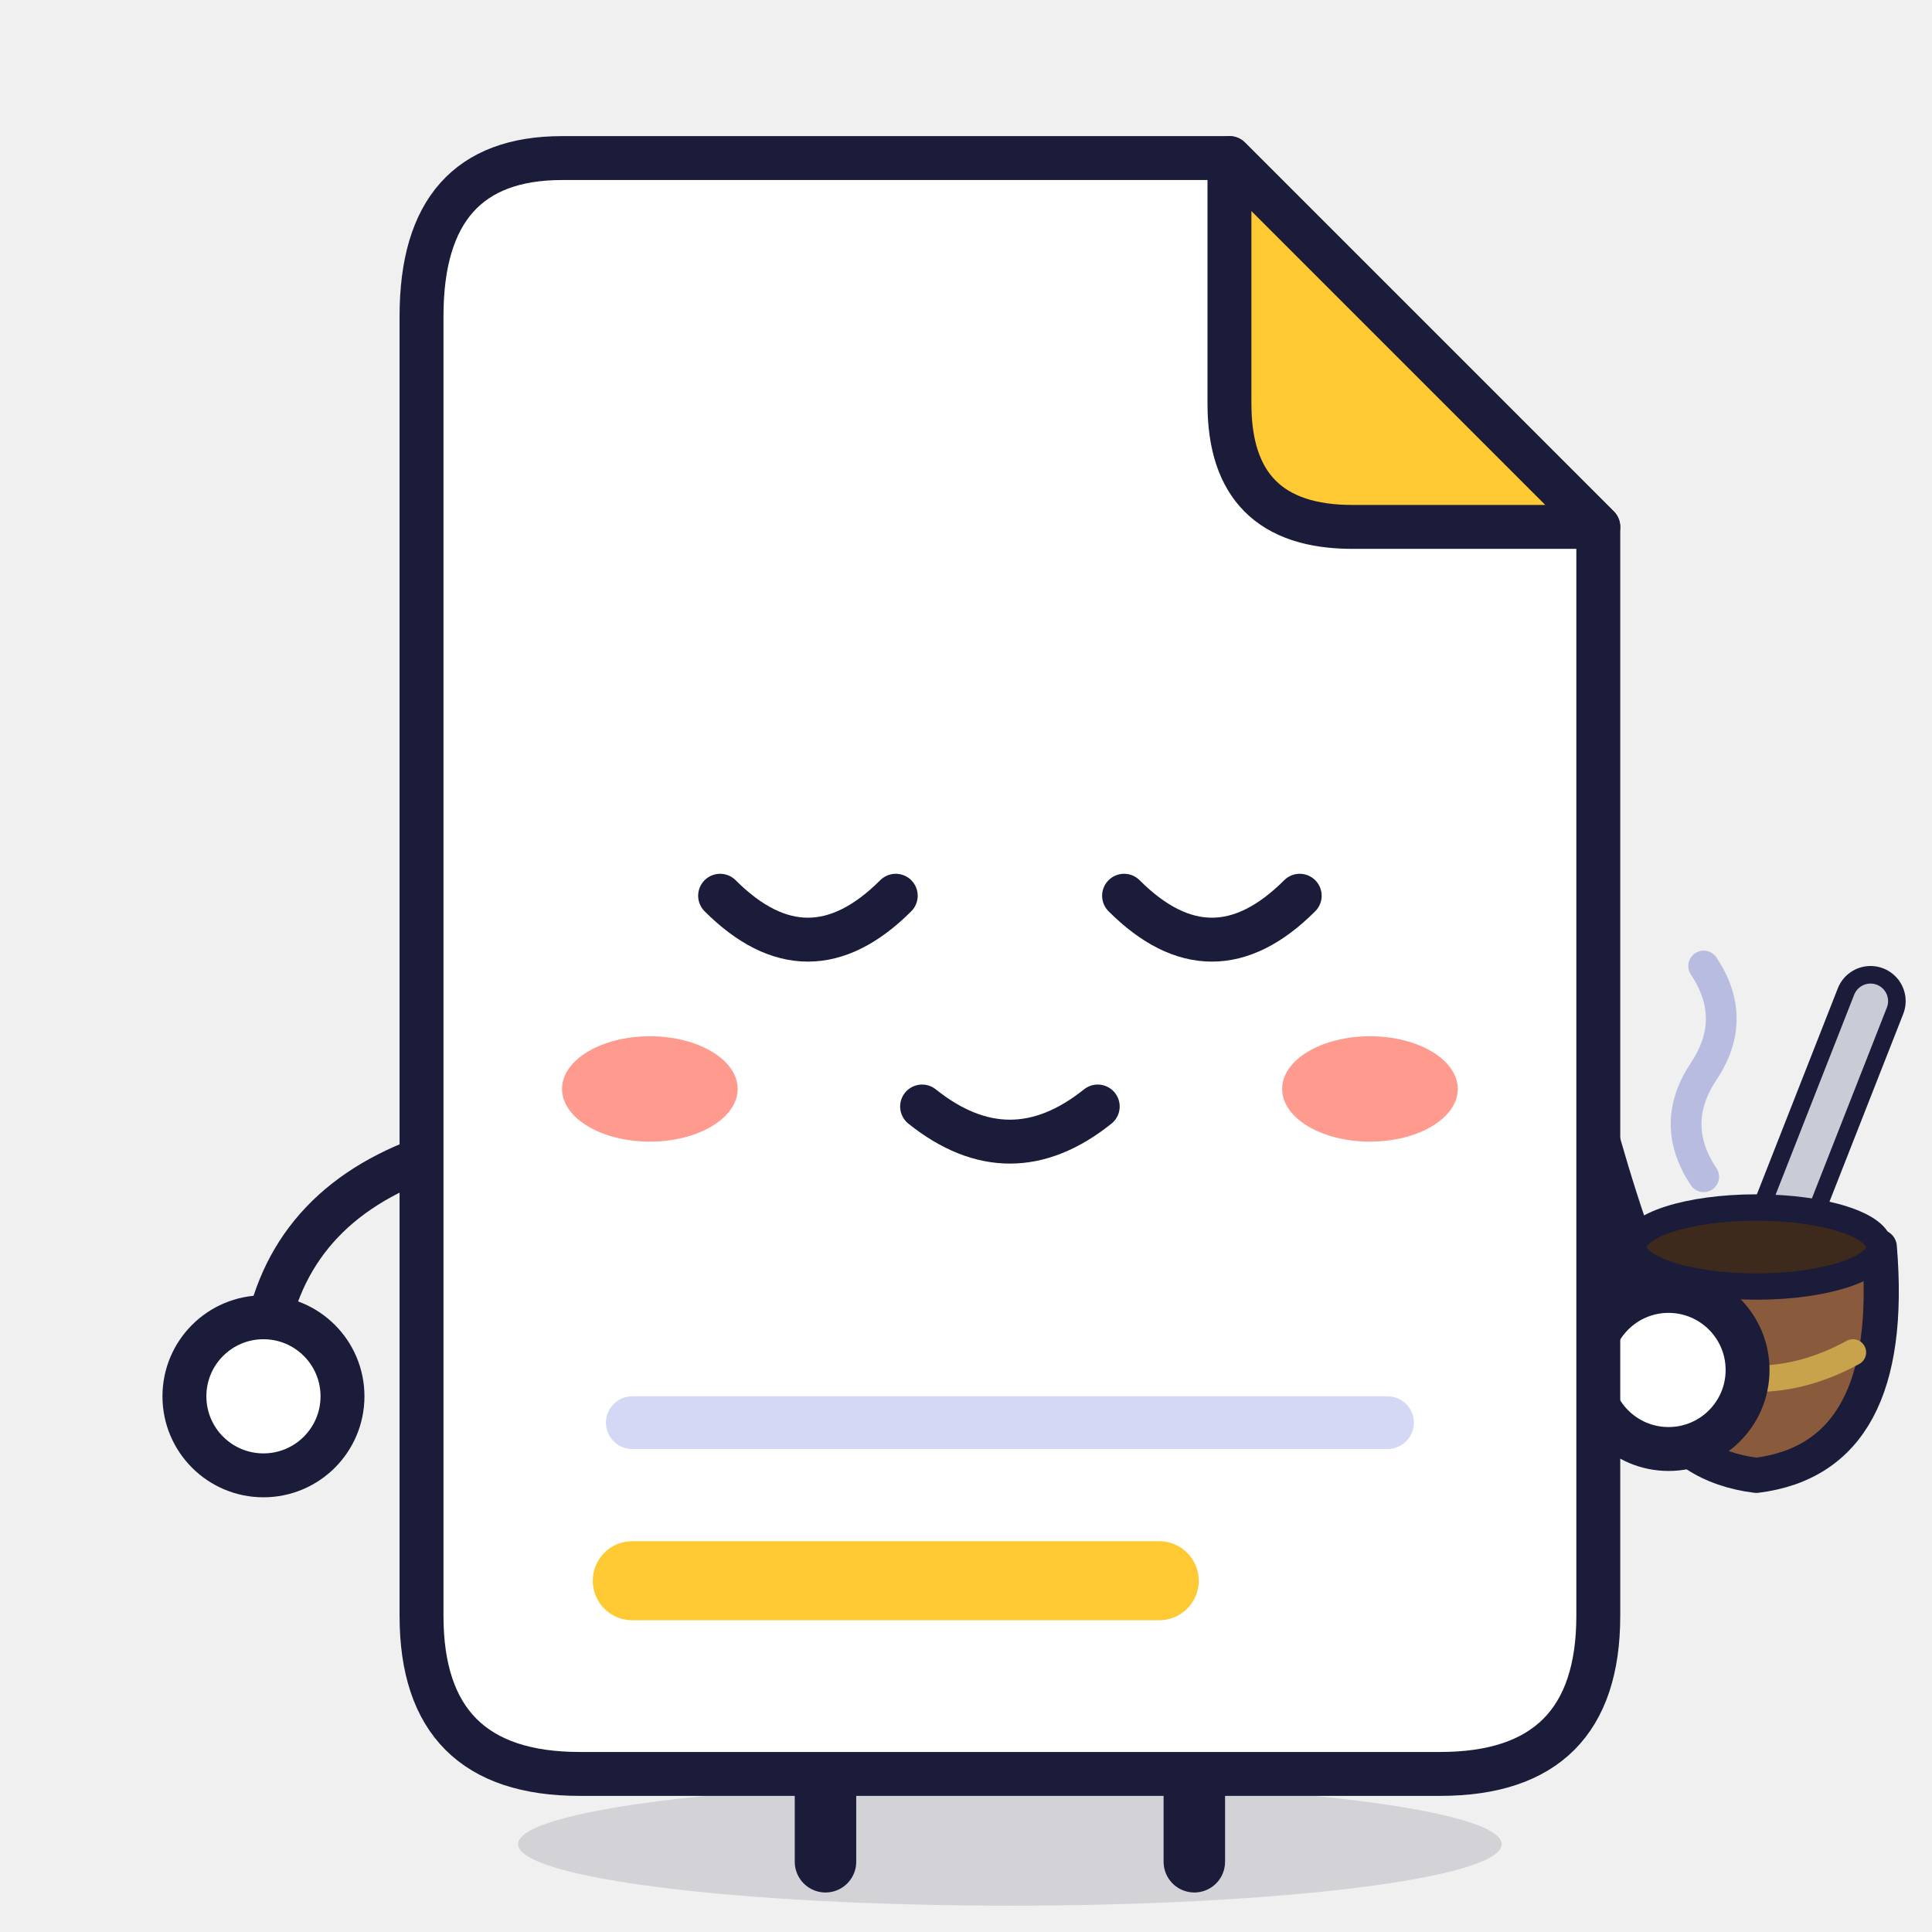
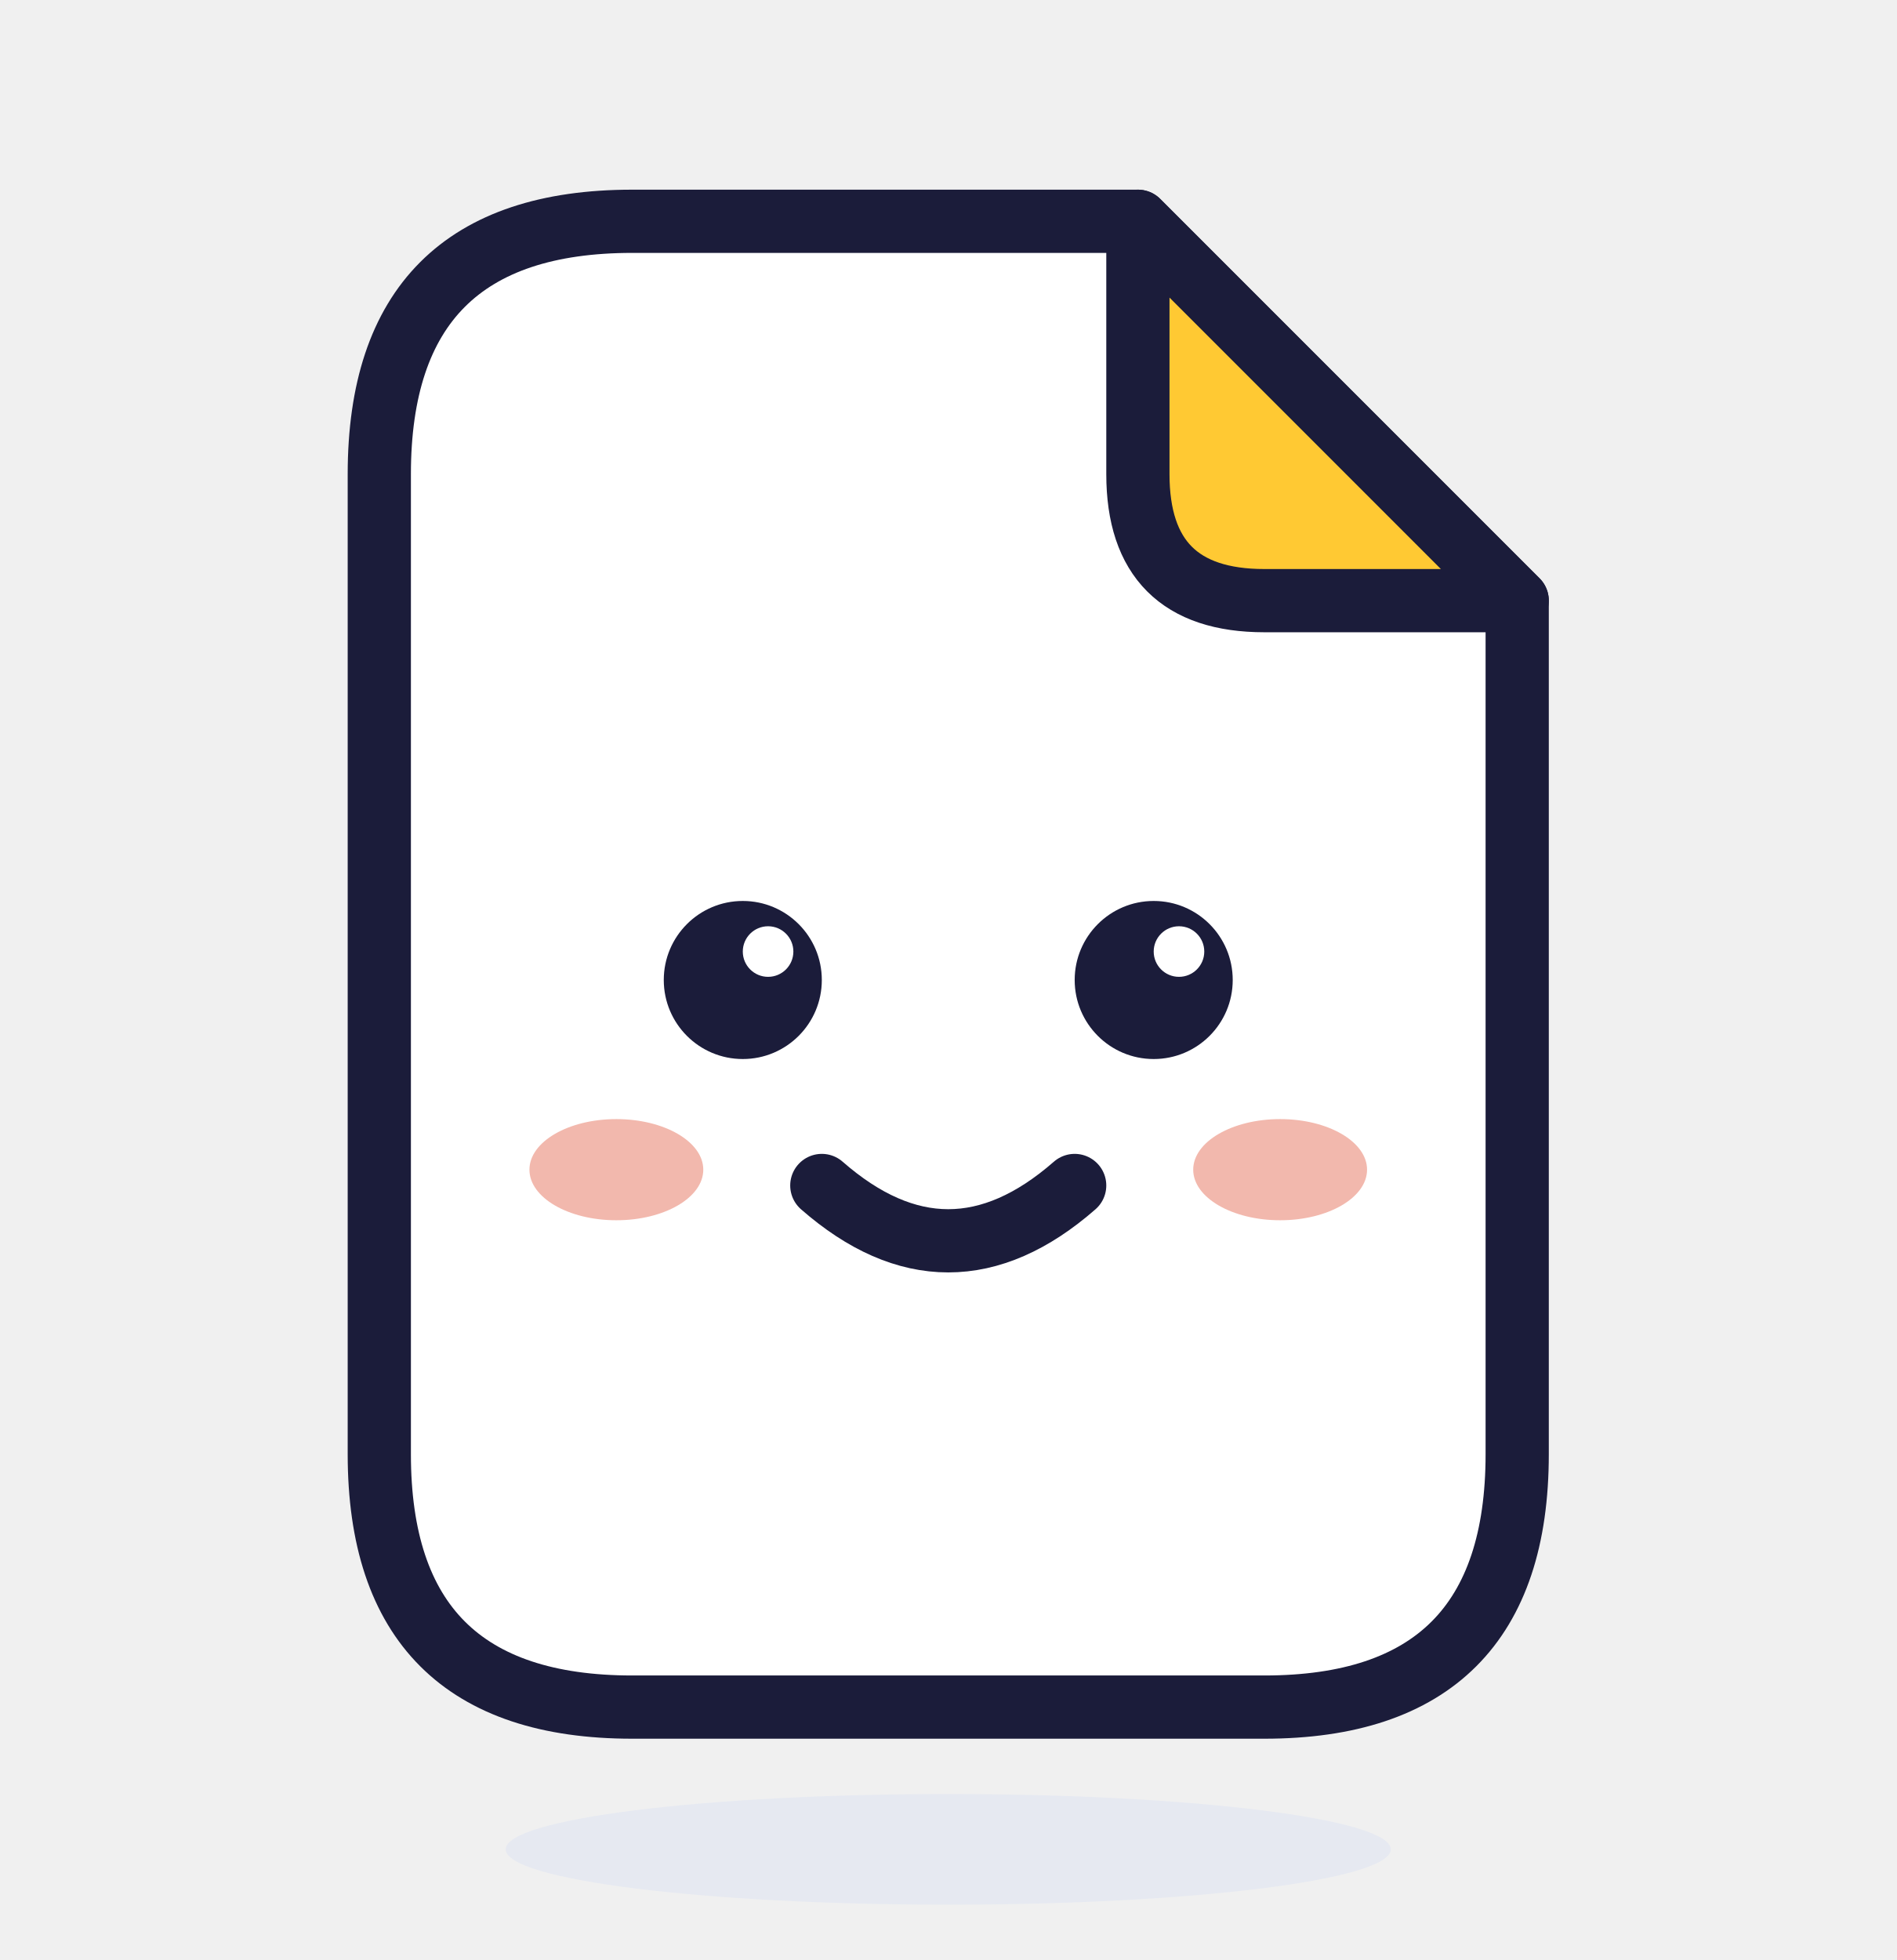
- <svg xmlns="http://www.w3.org/2000/svg" viewBox="-10 0 220 220" width="440" height="440">
-   <ellipse cx="105" cy="210" rx="56" ry="7" fill="#1B1B3A" opacity="0.14" />
-   <path d="M84 200 V212" stroke="#1B1B3A" stroke-width="7" stroke-linecap="round" fill="none" />
-   <path d="M126 200 V212" stroke="#1B1B3A" stroke-width="7" stroke-linecap="round" fill="none" />
-   <path d="M38 132 Q22 138 20 154" stroke="#1B1B3A" stroke-width="5" stroke-linecap="round" fill="none" />
-   <circle cx="20" cy="159" r="9" fill="#FFFFFF" stroke="#1B1B3A" stroke-width="5" />
-   <path d="M172 130 Q176 144 180 152" stroke="#1B1B3A" stroke-width="5" stroke-linecap="round" fill="none" />
-   <path d="M184 134 Q180 128 184 122 Q188 116 184 110" stroke="#B8BCE0" stroke-width="3.5" stroke-linecap="round" fill="none" />
-   <path d="M192 142 L203 114" stroke="#1B1B3A" stroke-width="8" stroke-linecap="round" fill="none" />
-   <path d="M192 142 L203 114" stroke="#C9CCD6" stroke-width="4" stroke-linecap="round" fill="none" />
-   <path d="M176 142 Q174 166 190 168 Q206 166 204 142 Z" fill="#8A5A3C" stroke="#1B1B3A" stroke-width="4" stroke-linejoin="round" />
-   <ellipse cx="190" cy="142" rx="14" ry="4.5" fill="#3E2A1C" stroke="#1B1B3A" stroke-width="3" />
-   <path d="M179 154 Q190 160 201 154" stroke="#C9A24C" stroke-width="3" stroke-linecap="round" fill="none" />
-   <circle cx="180" cy="156" r="9" fill="#FFFFFF" stroke="#1B1B3A" stroke-width="5" />
-   <path d="M54 18 H130 L172 60 V184 Q172 202 154 202 H56 Q38 202 38 184 V36 Q38 18 54 18 Z" fill="#FFFFFF" stroke="#1B1B3A" stroke-width="5" stroke-linejoin="round" />
-   <path d="M130 18 V46 Q130 60 144 60 H172 Z" fill="#FFC933" stroke="#1B1B3A" stroke-width="5" stroke-linejoin="round" />
-   <path d="M62 162 H148" stroke="#D5D8F5" stroke-width="6" stroke-linecap="round" fill="none" />
-   <path d="M62 180 H122" stroke="#FFC933" stroke-width="9" stroke-linecap="round" fill="none" />
-   <path d="M72 102 Q82 112 92 102" stroke="#1B1B3A" stroke-width="5" stroke-linecap="round" fill="none" />
-   <path d="M118 102 Q128 112 138 102" stroke="#1B1B3A" stroke-width="5" stroke-linecap="round" fill="none" />
-   <ellipse cx="64" cy="124" rx="10" ry="6" fill="#FF8A7A" opacity="0.85" />
-   <ellipse cx="146" cy="124" rx="10" ry="6" fill="#FF8A7A" opacity="0.85" />
-   <path d="M95 126 Q105 134 115 126" stroke="#1B1B3A" stroke-width="5" stroke-linecap="round" fill="none" />
+ <svg xmlns="http://www.w3.org/2000/svg" viewBox="0 -4 120 124" fill="none">
+   <ellipse cx="60" cy="113" rx="28" ry="3.5" fill="#e6e9f1" />
+   <path d="M40 10 H72 L96 34 V88 Q96 104 80 104 H40 Q24 104 24 88 V26 Q24 10 40 10 Z" fill="#fff" stroke="#1b1c3a" stroke-width="4" stroke-linejoin="round" />
+   <path d="M72 10 V26 Q72 34 80 34 H96 Z" fill="#ffc933" stroke="#1b1c3a" stroke-width="4" stroke-linejoin="round" />
+   <circle cx="47" cy="58" r="5" fill="#1b1c3a" />
+   <circle cx="73" cy="58" r="5" fill="#1b1c3a" />
+   <circle cx="48.6" cy="56.2" r="1.6" fill="#fff" />
+   <circle cx="74.6" cy="56.2" r="1.6" fill="#fff" />
+   <ellipse cx="39" cy="70" rx="5.5" ry="3.2" fill="#f2b8ad" />
+   <ellipse cx="81" cy="70" rx="5.5" ry="3.2" fill="#f2b8ad" />
+   <path d="M52 71 Q60 78 68 71" fill="none" stroke="#1b1c3a" stroke-width="4" stroke-linecap="round" />
</svg>
